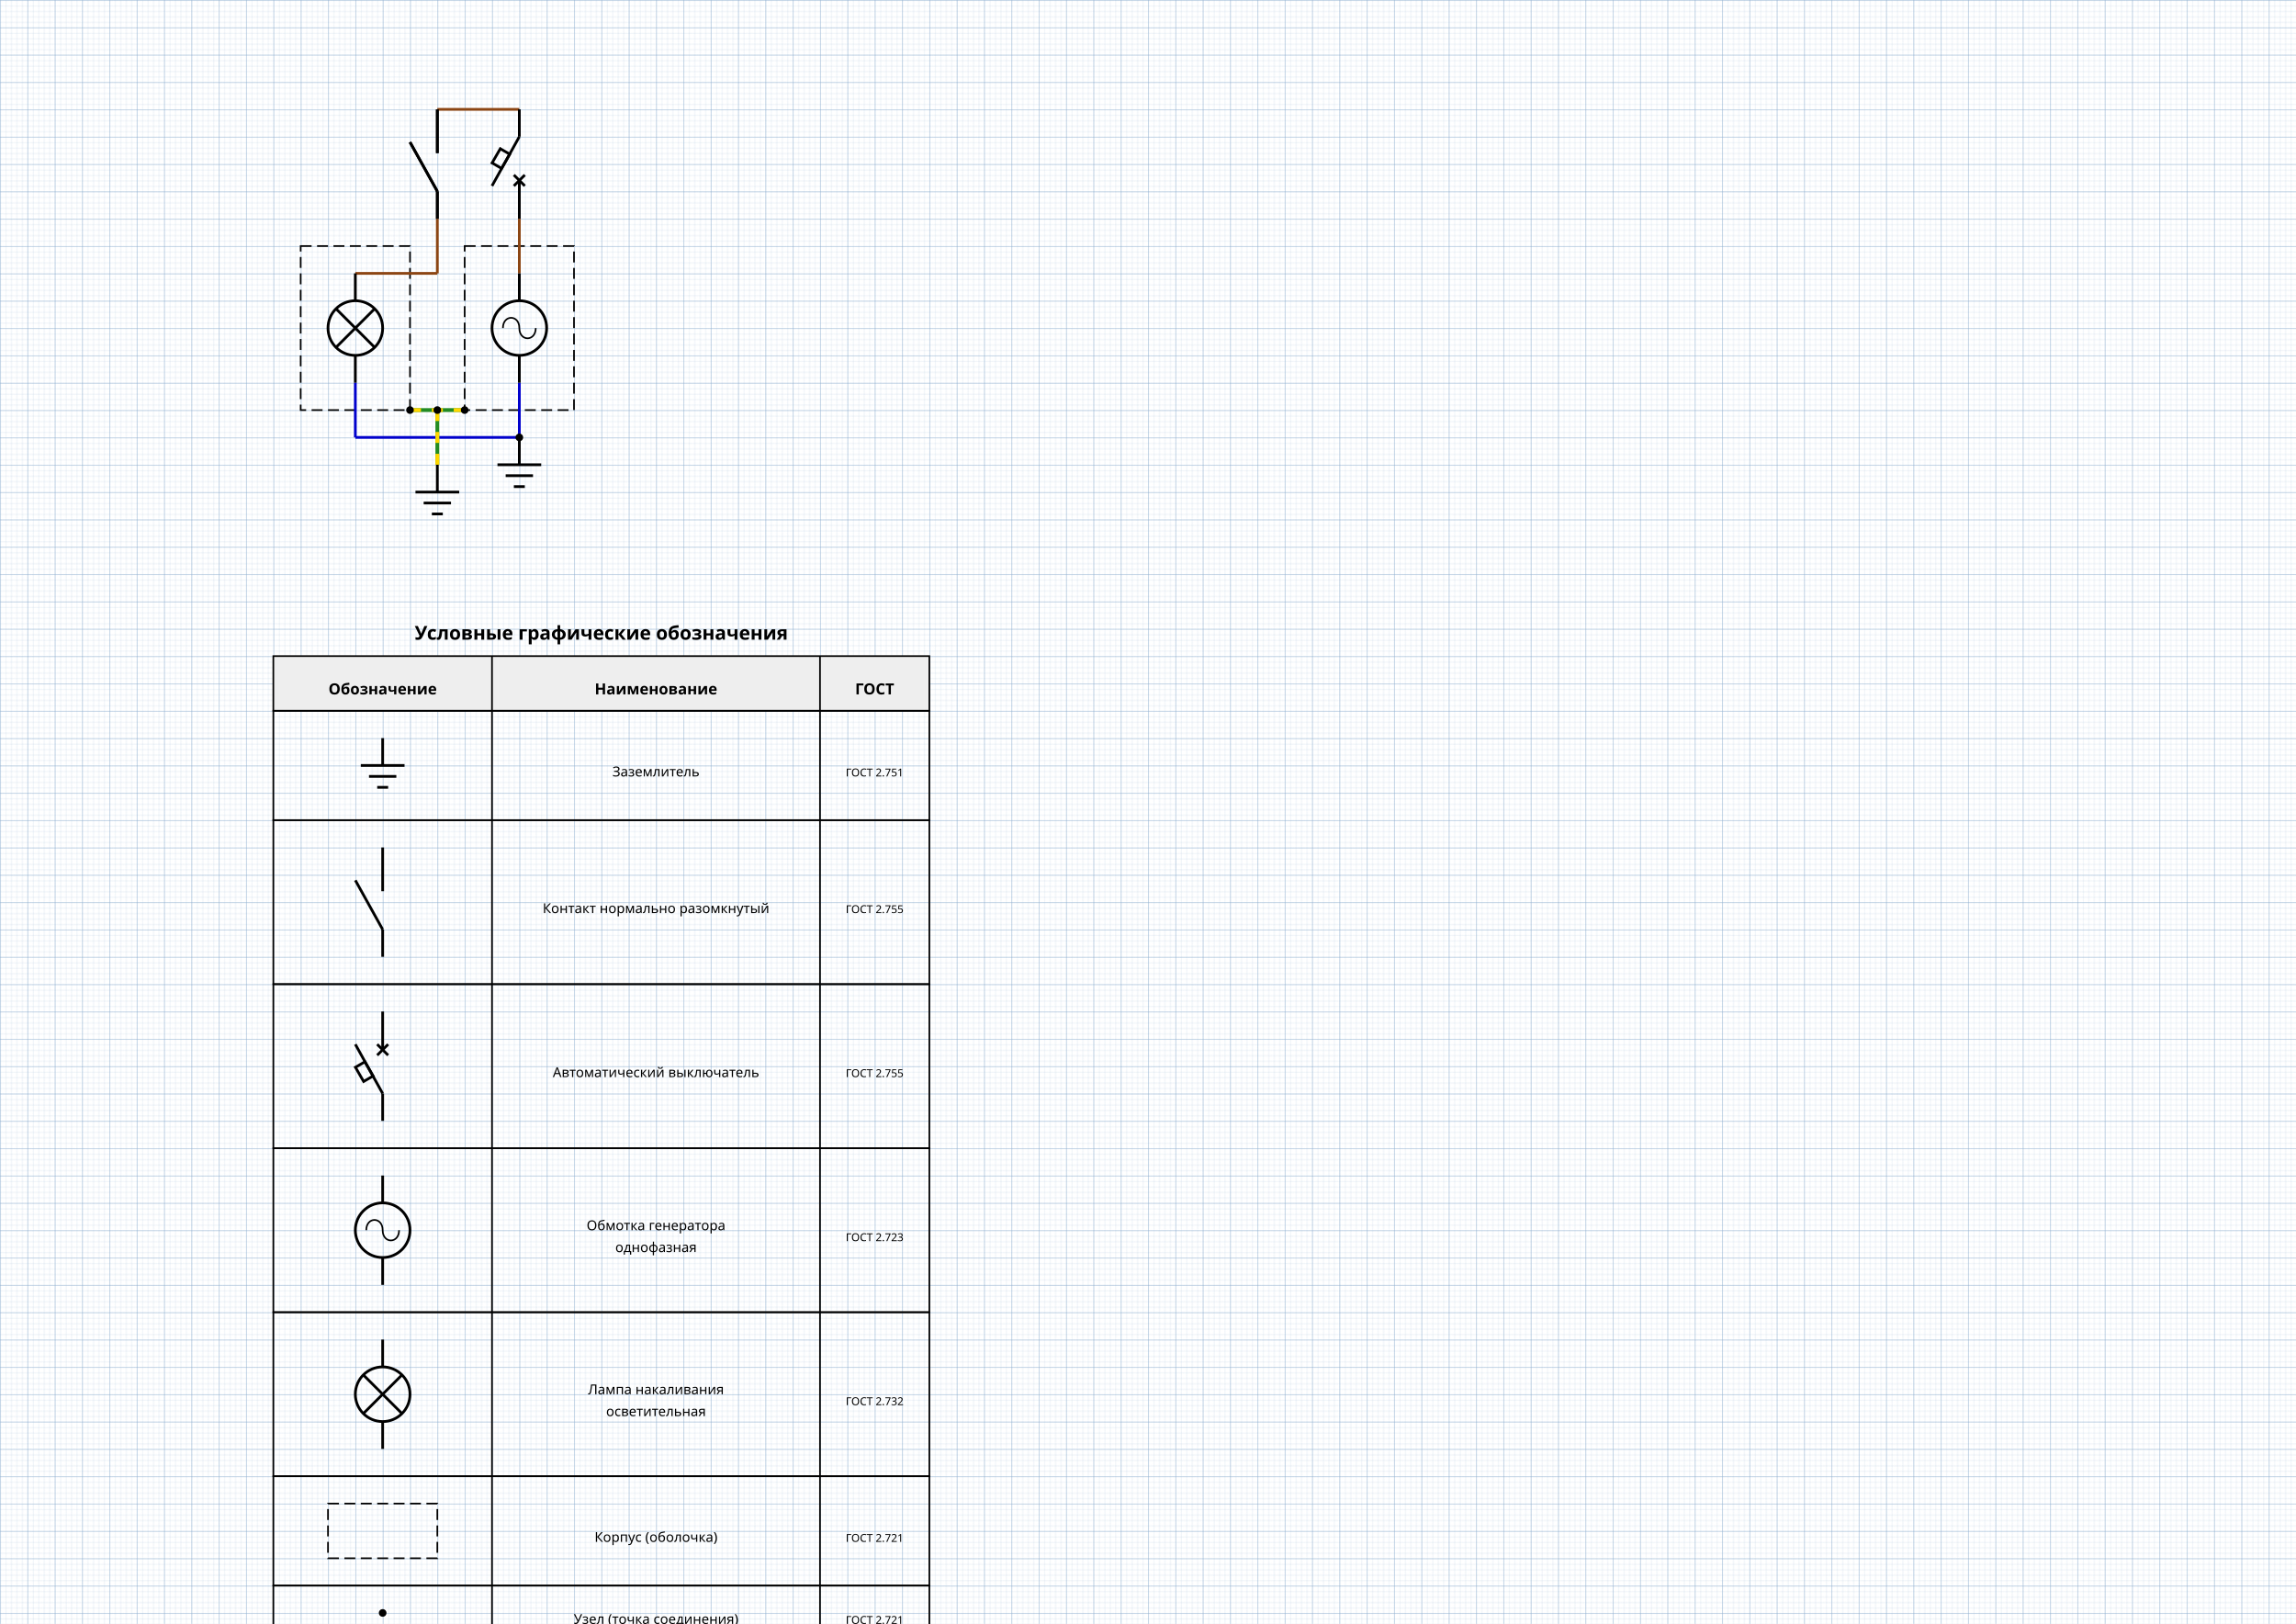
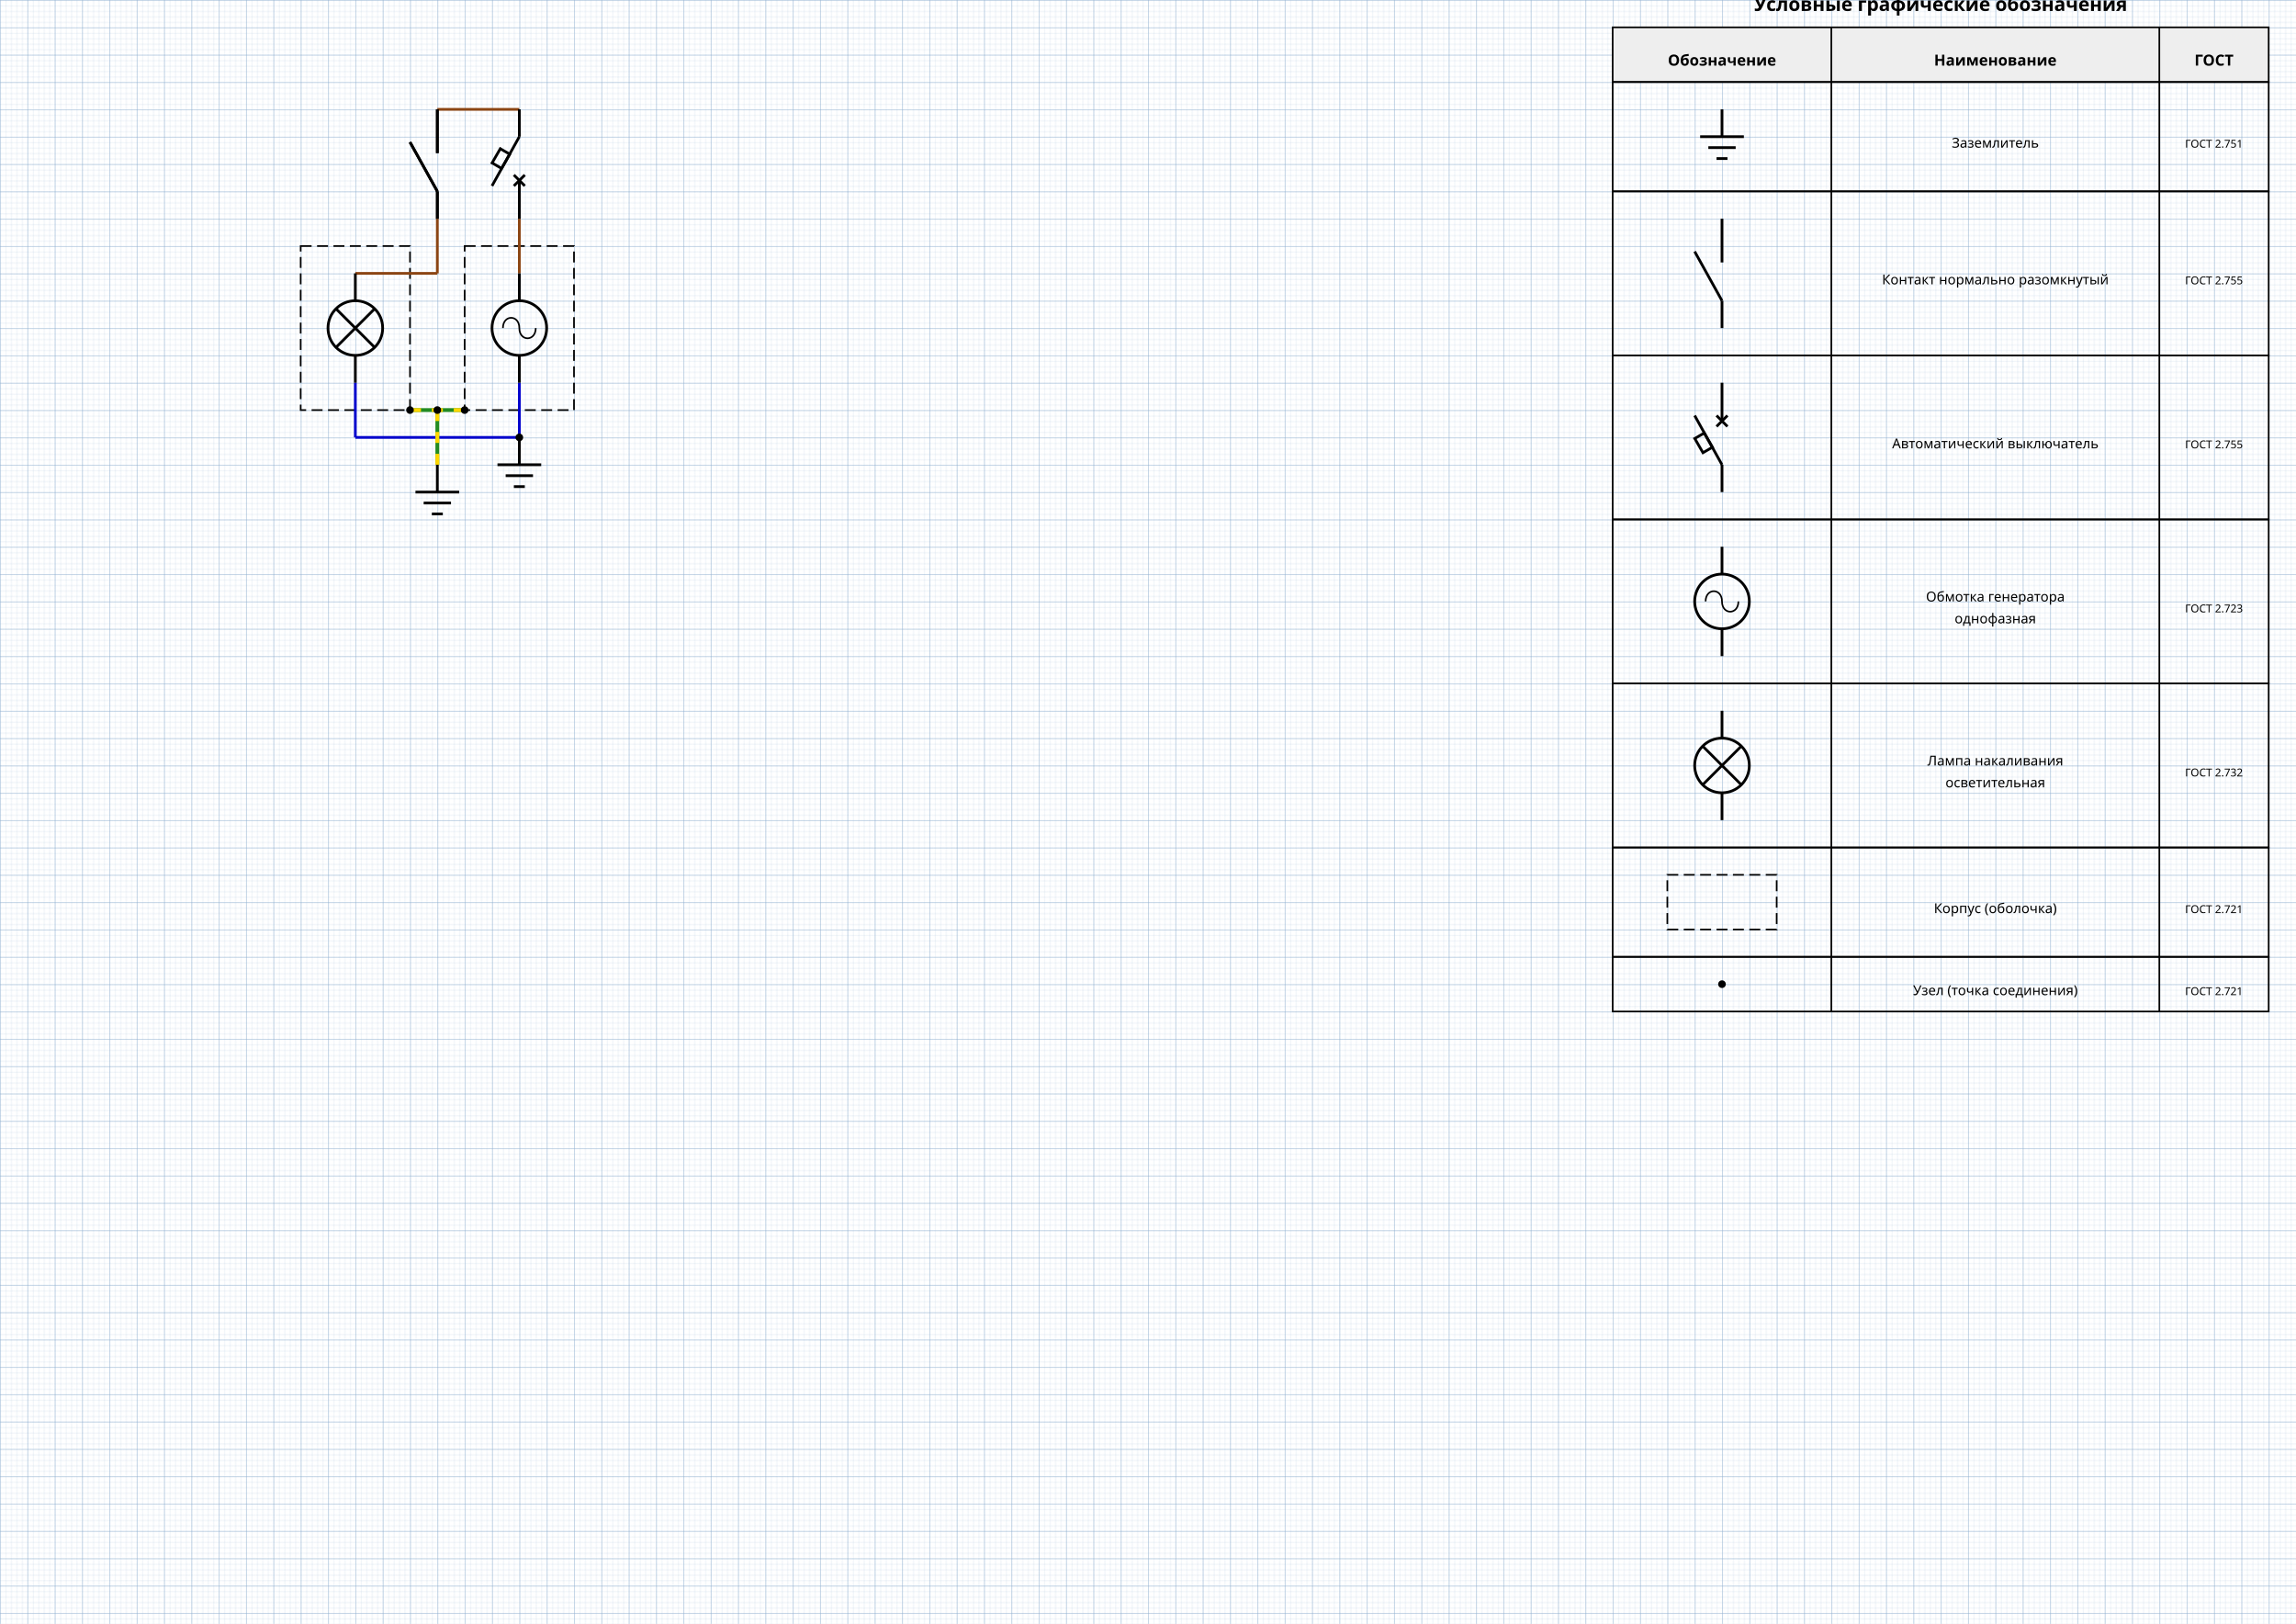
<svg xmlns="http://www.w3.org/2000/svg" width="420mm" height="297mm" viewBox="0 0 420 297">
  <rect width="420" height="297" fill="white" />
  <defs>
    <pattern id="mm1" width="1" height="1" patternUnits="userSpaceOnUse">
      <line x1="0" y1="0" x2="0" y2="1" stroke="#c8d8e8" stroke-width="0.1" />
      <line x1="0" y1="0" x2="1" y2="0" stroke="#c8d8e8" stroke-width="0.1" />
    </pattern>
    <pattern id="mm5" width="5" height="5" patternUnits="userSpaceOnUse">
      <rect width="5" height="5" fill="url(#mm1)" />
      <line x1="0" y1="0" x2="0" y2="5" stroke="#90b0d0" stroke-width="0.15" />
      <line x1="0" y1="0" x2="5" y2="0" stroke="#90b0d0" stroke-width="0.15" />
    </pattern>
    <symbol id="ugo-node" overflow="visible">
      <circle cx="0" cy="0" r="0.7" fill="black" stroke="none" />
    </symbol>
    <symbol id="ugo-ground" overflow="visible">
      <g stroke="black" stroke-width="0.5">
        <line x1="0" y1="0" x2="0" y2="5" />
        <line x1="-4" y1="5" x2="4" y2="5" />
        <line x1="-2.5" y1="7" x2="2.5" y2="7" />
        <line x1="-1" y1="9" x2="1" y2="9" />
      </g>
    </symbol>
    <symbol id="ugo-contact" overflow="visible">
      <g stroke="black" stroke-width="0.5" fill="none">
        <line x1="0" y1="0" x2="0" y2="8" />
        <line x1="0" y1="15" x2="-5" y2="6" />
        <line x1="0" y1="15" x2="0" y2="20" />
      </g>
    </symbol>
    <symbol id="ugo-breaker" overflow="visible">
      <g stroke="black" stroke-width="0.5" fill="none">
        <line x1="0" y1="0" x2="0" y2="7" />
        <line x1="-1" y1="6" x2="1" y2="8" />
        <line x1="-1" y1="8" x2="1" y2="6" />
        <line x1="0" y1="15" x2="-5" y2="6" />
        <rect x="-2" y="-1.5" width="2" height="3" fill="none" stroke="black" stroke-width="0.5" transform="translate(-2.5, 10.5) rotate(-30)" />
        <line x1="0" y1="15" x2="0" y2="20" />
      </g>
    </symbol>
    <symbol id="ugo-breaker-down" overflow="visible">
      <g stroke="black" stroke-width="0.5" fill="none">
        <line x1="0" y1="0" x2="0" y2="5" />
        <line x1="0" y1="5" x2="-5" y2="14" />
        <rect x="-2" y="-1.5" width="2" height="3" fill="none" stroke="black" stroke-width="0.5" transform="translate(-2.5, 9.5) rotate(30)" />
        <line x1="-1" y1="12" x2="1" y2="14" />
        <line x1="-1" y1="14" x2="1" y2="12" />
        <line x1="0" y1="13" x2="0" y2="20" />
      </g>
    </symbol>
    <symbol id="ugo-generator" overflow="visible">
      <g stroke="black" stroke-width="0.5" fill="none">
        <line x1="0" y1="0" x2="0" y2="5" />
        <circle cx="0" cy="10" r="5" />
        <path d="M-3,10 C-3,7.5 0,7.5 0,10 S3,12.5 3,10" stroke-width="0.3" />
        <line x1="0" y1="15" x2="0" y2="20" />
      </g>
    </symbol>
    <symbol id="ugo-lamp" overflow="visible">
      <g stroke="black" stroke-width="0.5" fill="none">
        <line x1="0" y1="0" x2="0" y2="5" />
        <circle cx="0" cy="10" r="5" />
        <line x1="-3.5" y1="6.5" x2="3.5" y2="13.5" />
        <line x1="3.5" y1="6.5" x2="-3.5" y2="13.5" />
        <line x1="0" y1="15" x2="0" y2="20" />
      </g>
    </symbol>
  </defs>
  <rect width="420" height="297" fill="url(#mm5)" />
  <rect x="55" y="45" width="20" height="30" fill="none" stroke="black" stroke-width="0.3" stroke-dasharray="2,1" />
  <rect x="85" y="45" width="20" height="30" fill="none" stroke="black" stroke-width="0.3" stroke-dasharray="2,1" />
  <g stroke="#8B4513" stroke-width="0.5">
    <line x1="65" y1="50" x2="80" y2="50" />
    <line x1="80" y1="50" x2="80" y2="40" />
    <line x1="80" y1="20" x2="95" y2="20" />
    <line x1="95" y1="40" x2="95" y2="50" />
  </g>
  <use href="#ugo-contact" x="80" y="20" />
  <use href="#ugo-breaker-down" x="95" y="20" />
  <g stroke="#0000CC" stroke-width="0.5">
    <line x1="65" y1="80" x2="95" y2="80" />
    <line x1="65" y1="70" x2="65" y2="80" />
    <line x1="95" y1="70" x2="95" y2="80" />
  </g>
  <use href="#ugo-node" x="95" y="80" />
  <g stroke-width="0.7">
    <line x1="75" y1="75" x2="85" y2="75" stroke="#228B22" />
    <line x1="80" y1="75" x2="80" y2="85" stroke="#228B22" />
    <line x1="75" y1="75" x2="85" y2="75" stroke="#FFD700" stroke-dasharray="2,2" />
    <line x1="80" y1="75" x2="80" y2="85" stroke="#FFD700" stroke-dasharray="2,2" />
  </g>
  <use href="#ugo-node" x="75" y="75" />
  <use href="#ugo-node" x="80" y="75" />
  <use href="#ugo-node" x="85" y="75" />
  <use href="#ugo-generator" x="95" y="50" />
  <use href="#ugo-lamp" x="65" y="50" />
  <use href="#ugo-contact" x="80" y="20" />
  <use href="#ugo-ground" x="95" y="80" />
  <use href="#ugo-ground" x="80" y="85" />
-   <g transform="translate(50, 120)" stroke="black" stroke-width="0.3" font-family="sans-serif">
+   <g transform="translate(295, 5)" stroke="black" stroke-width="0.3" font-family="sans-serif">
    <text x="60" y="-3" font-size="3.5" font-weight="bold" text-anchor="middle" stroke="none" fill="black">Условные графические обозначения</text>
    <rect x="0" y="0" width="120" height="10" fill="#eee" stroke="black" />
    <text x="20" y="7" font-size="2.8" text-anchor="middle" stroke="none" fill="black" font-weight="bold">Обозначение</text>
    <text x="70" y="7" font-size="2.8" text-anchor="middle" stroke="none" fill="black" font-weight="bold">Наименование</text>
    <text x="110" y="7" font-size="2.8" text-anchor="middle" stroke="none" fill="black" font-weight="bold">ГОСТ</text>
    <line x1="40" y1="0" x2="40" y2="10" />
    <line x1="100" y1="0" x2="100" y2="10" />
    <rect x="0" y="10" width="120" height="20" fill="none" stroke="black" />
    <line x1="40" y1="10" x2="40" y2="30" />
    <line x1="100" y1="10" x2="100" y2="30" />
    <use href="#ugo-ground" x="20" y="15" />
    <text x="70" y="22" font-size="2.5" text-anchor="middle" stroke="none" fill="black">Заземлитель</text>
    <text x="110" y="22" font-size="2" text-anchor="middle" stroke="none" fill="black">ГОСТ 2.751</text>
    <rect x="0" y="30" width="120" height="30" fill="none" stroke="black" />
    <line x1="40" y1="30" x2="40" y2="60" />
    <line x1="100" y1="30" x2="100" y2="60" />
    <use href="#ugo-contact" x="20" y="35" />
    <text x="70" y="47" font-size="2.5" text-anchor="middle" stroke="none" fill="black">Контакт нормально разомкнутый</text>
    <text x="110" y="47" font-size="2" text-anchor="middle" stroke="none" fill="black">ГОСТ 2.755</text>
    <rect x="0" y="60" width="120" height="30" fill="none" stroke="black" />
    <line x1="40" y1="60" x2="40" y2="90" />
    <line x1="100" y1="60" x2="100" y2="90" />
    <use href="#ugo-breaker" x="20" y="65" />
    <text x="70" y="77" font-size="2.5" text-anchor="middle" stroke="none" fill="black">Автоматический выключатель</text>
    <text x="110" y="77" font-size="2" text-anchor="middle" stroke="none" fill="black">ГОСТ 2.755</text>
    <rect x="0" y="90" width="120" height="30" fill="none" stroke="black" />
    <line x1="40" y1="90" x2="40" y2="120" />
    <line x1="100" y1="90" x2="100" y2="120" />
    <use href="#ugo-generator" x="20" y="95" />
    <text x="70" y="105" font-size="2.5" text-anchor="middle" stroke="none" fill="black">Обмотка генератора</text>
    <text x="70" y="109" font-size="2.5" text-anchor="middle" stroke="none" fill="black">однофазная</text>
    <text x="110" y="107" font-size="2" text-anchor="middle" stroke="none" fill="black">ГОСТ 2.723</text>
    <rect x="0" y="120" width="120" height="30" fill="none" stroke="black" />
    <line x1="40" y1="120" x2="40" y2="150" />
    <line x1="100" y1="120" x2="100" y2="150" />
    <use href="#ugo-lamp" x="20" y="125" />
    <text x="70" y="135" font-size="2.5" text-anchor="middle" stroke="none" fill="black">Лампа накаливания</text>
    <text x="70" y="139" font-size="2.5" text-anchor="middle" stroke="none" fill="black">осветительная</text>
    <text x="110" y="137" font-size="2" text-anchor="middle" stroke="none" fill="black">ГОСТ 2.732</text>
    <rect x="0" y="150" width="120" height="20" fill="none" stroke="black" />
    <line x1="40" y1="150" x2="40" y2="170" />
    <line x1="100" y1="150" x2="100" y2="170" />
    <rect x="10" y="155" width="20" height="10" fill="none" stroke="black" stroke-dasharray="2,1" />
    <text x="70" y="162" font-size="2.5" text-anchor="middle" stroke="none" fill="black">Корпус (оболочка)</text>
    <text x="110" y="162" font-size="2" text-anchor="middle" stroke="none" fill="black">ГОСТ 2.721</text>
    <rect x="0" y="170" width="120" height="10" fill="none" stroke="black" />
    <line x1="40" y1="170" x2="40" y2="180" />
    <line x1="100" y1="170" x2="100" y2="180" />
    <use href="#ugo-node" x="20" y="175" />
    <text x="70" y="177" font-size="2.5" text-anchor="middle" stroke="none" fill="black">Узел (точка соединения)</text>
    <text x="110" y="177" font-size="2" text-anchor="middle" stroke="none" fill="black">ГОСТ 2.721</text>
  </g>
</svg>
